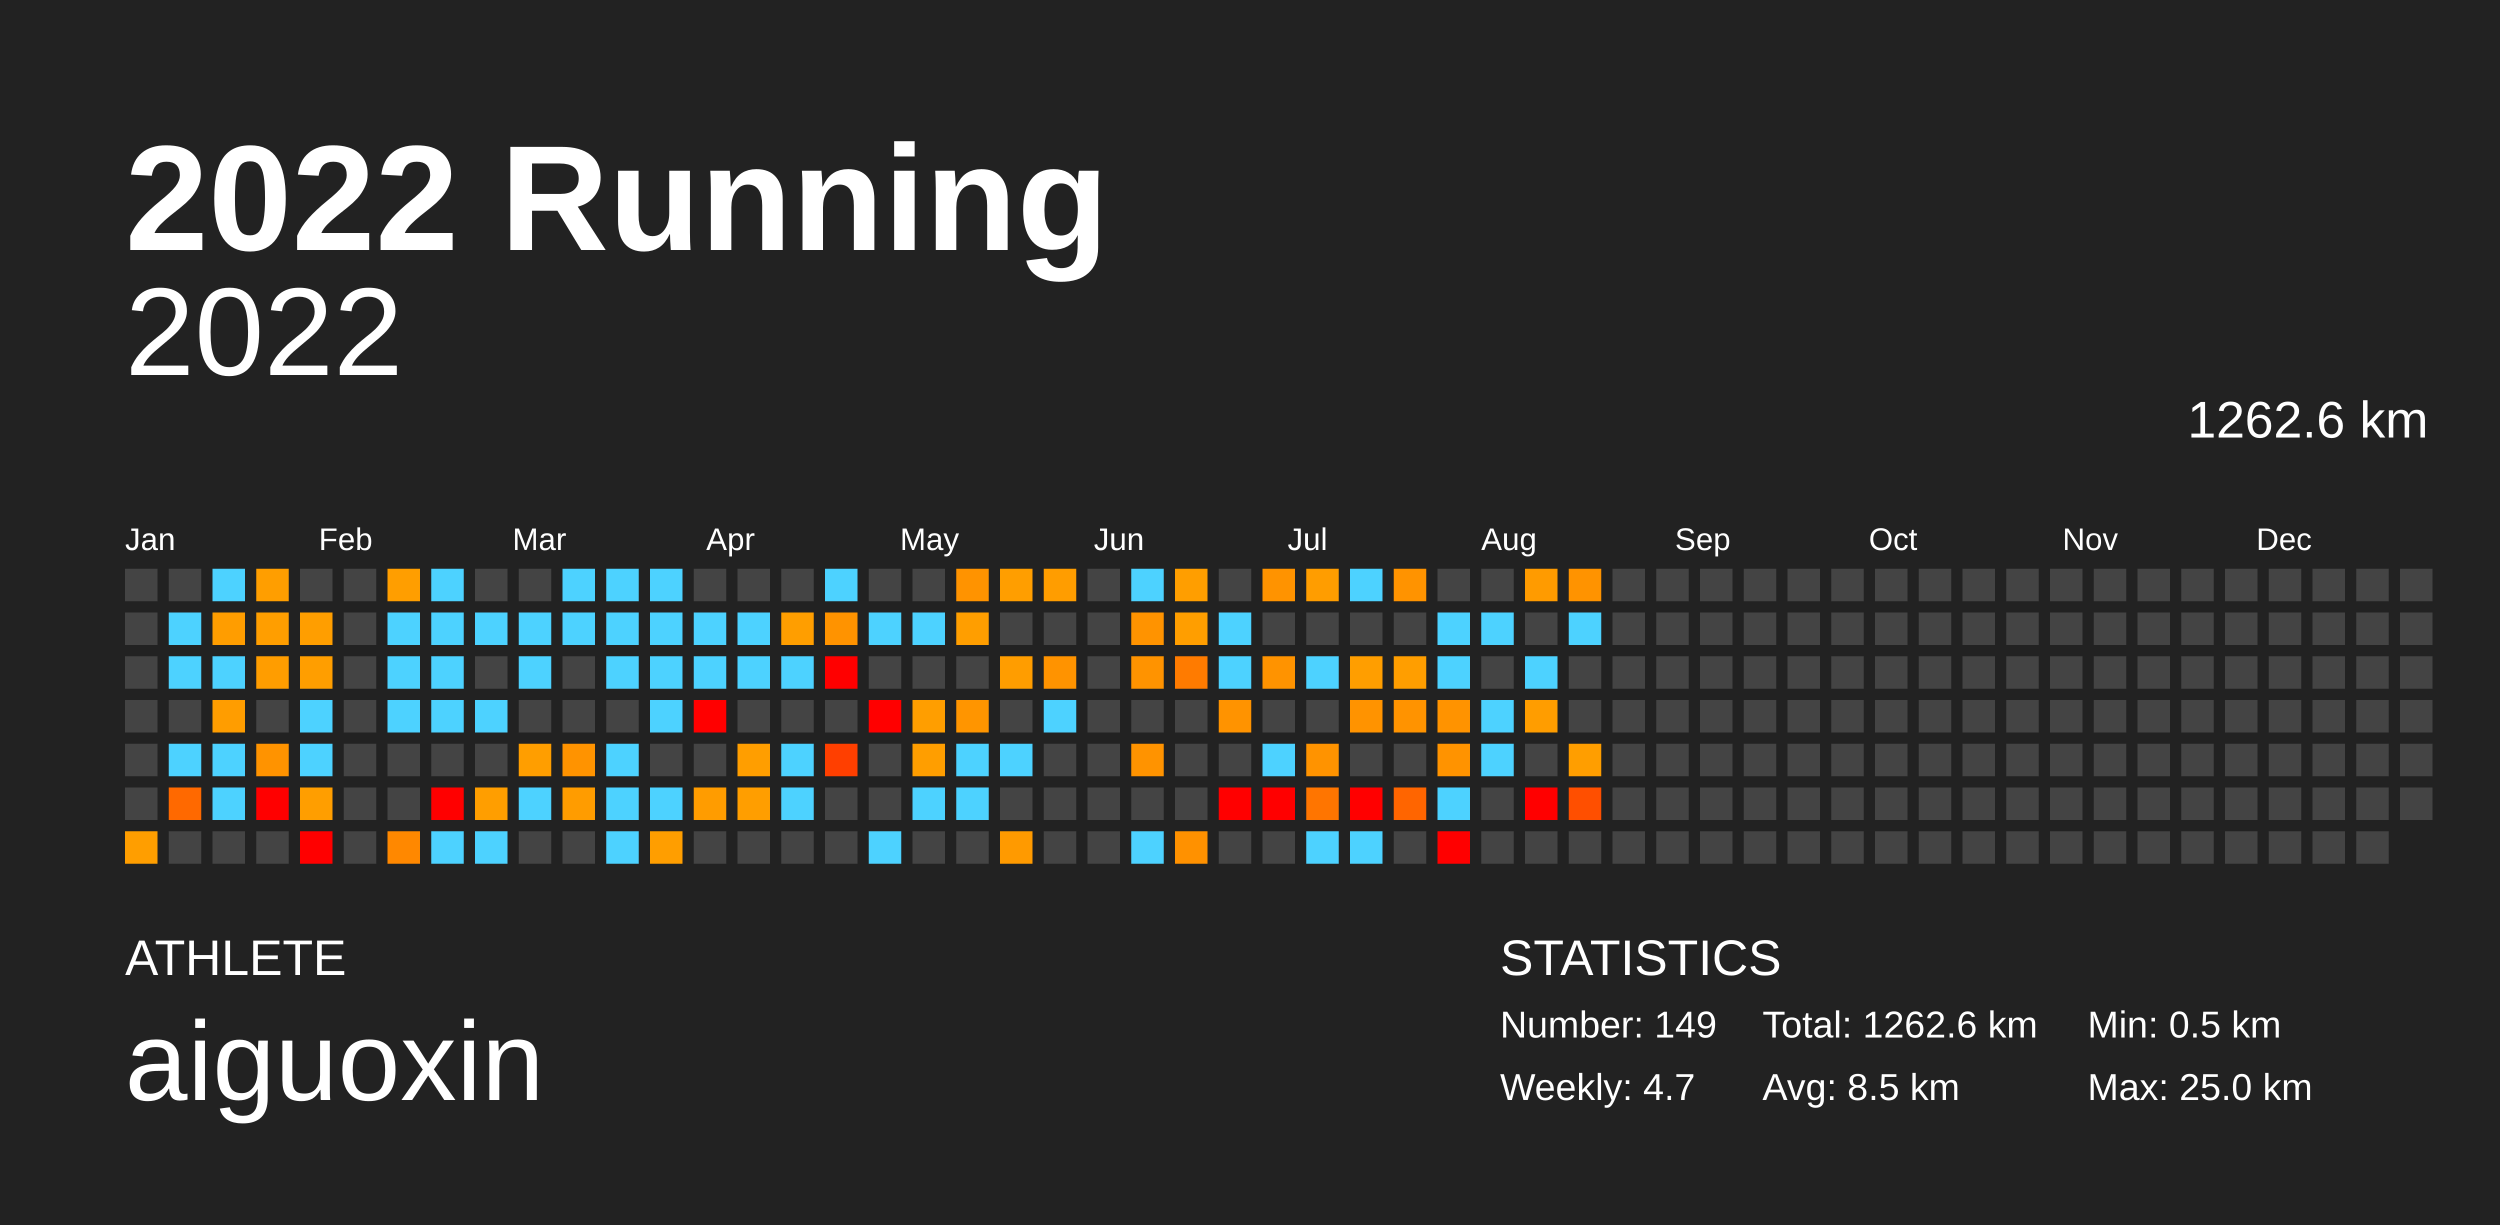
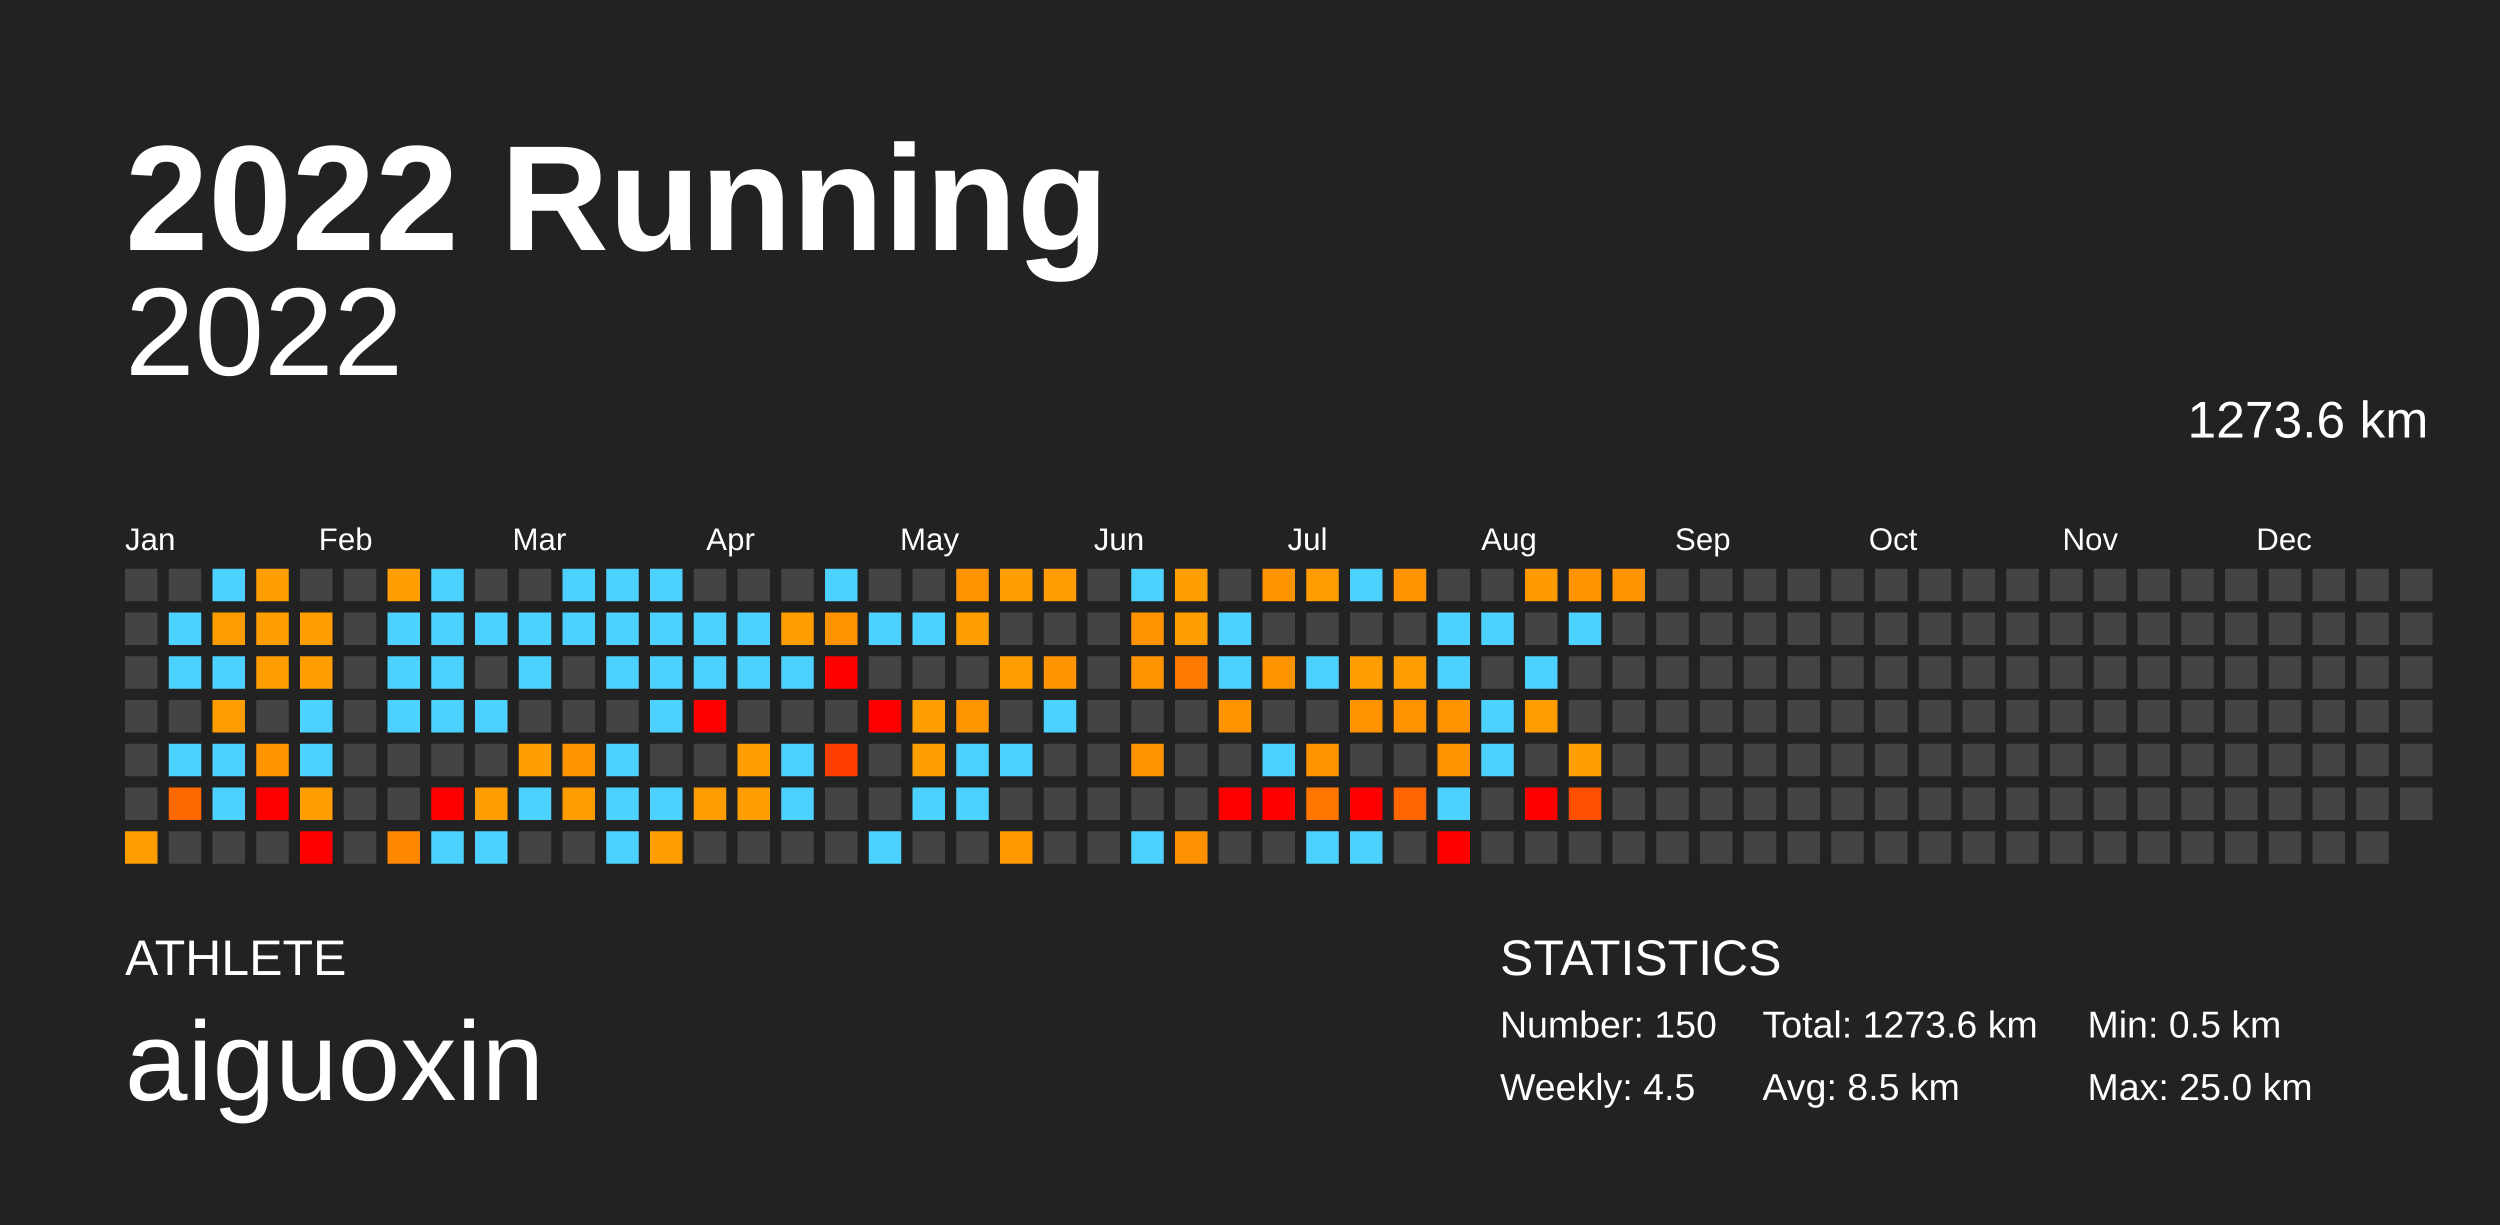
<svg xmlns="http://www.w3.org/2000/svg" baseProfile="full" height="98mm" version="1.1" viewBox="0,0,200,98" width="200mm">
  <defs />
  <rect fill="#222222" height="98" width="200" x="0" y="0" />
  <text fill="#FFFFFF" style="font-size:12px; font-family:Arial; font-weight:bold;" x="10" y="20">2022 Running</text>
  <text fill="#FFFFFF" style="font-size:4px; font-family:Arial" x="10" y="78">ATHLETE</text>
  <text fill="#FFFFFF" style="font-size:9px; font-family:Arial" x="10" y="88">aiguoxin</text>
  <text fill="#FFFFFF" style="font-size:4px; font-family:Arial" x="120" y="78">STATISTICS</text>
-   <text fill="#FFFFFF" style="font-size:3px; font-family:Arial" x="120" y="83">Number: 149</text>
-   <text fill="#FFFFFF" style="font-size:3px; font-family:Arial" x="120" y="88">Weekly: 4.7</text>
-   <text fill="#FFFFFF" style="font-size:3px; font-family:Arial" x="141" y="83">Total: 1262.6 km</text>
+   <text fill="#FFFFFF" style="font-size:3px; font-family:Arial" x="120" y="83">Number: 150</text>
+   <text fill="#FFFFFF" style="font-size:3px; font-family:Arial" x="120" y="88">Weekly: 4.5</text>
+   <text fill="#FFFFFF" style="font-size:3px; font-family:Arial" x="141" y="83">Total: 1273.6 km</text>
  <text fill="#FFFFFF" style="font-size:3px; font-family:Arial" x="141" y="88">Avg: 8.5 km</text>
  <text fill="#FFFFFF" style="font-size:3px; font-family:Arial" x="167" y="83">Min: 0.5 km</text>
  <text fill="#FFFFFF" style="font-size:3px; font-family:Arial" x="167" y="88">Max: 25.0 km</text>
  <text alignment-baseline="hanging" fill="#FFFFFF" style="font-size:10.0px; font-family:Arial;" x="10" y="30">2022</text>
-   <text alignment-baseline="hanging" fill="#FFFFFF" style="font-size:4.125px; font-family:Arial;" x="175" y="35">1262.6 km</text>
+   <text alignment-baseline="hanging" fill="#FFFFFF" style="font-size:4.125px; font-family:Arial;" x="175" y="35">1273.6 km</text>
  <text fill="#FFFFFF" style="font-size:2.5px; font-family:Arial" x="10.0" y="44">Jan</text>
  <text fill="#FFFFFF" style="font-size:2.5px; font-family:Arial" x="25.5" y="44">Feb</text>
  <text fill="#FFFFFF" style="font-size:2.5px; font-family:Arial" x="41.0" y="44">Mar</text>
  <text fill="#FFFFFF" style="font-size:2.5px; font-family:Arial" x="56.5" y="44">Apr</text>
  <text fill="#FFFFFF" style="font-size:2.5px; font-family:Arial" x="72.0" y="44">May</text>
  <text fill="#FFFFFF" style="font-size:2.5px; font-family:Arial" x="87.5" y="44">Jun</text>
  <text fill="#FFFFFF" style="font-size:2.5px; font-family:Arial" x="103.0" y="44">Jul</text>
  <text fill="#FFFFFF" style="font-size:2.5px; font-family:Arial" x="118.5" y="44">Aug</text>
  <text fill="#FFFFFF" style="font-size:2.5px; font-family:Arial" x="134.0" y="44">Sep</text>
  <text fill="#FFFFFF" style="font-size:2.5px; font-family:Arial" x="149.5" y="44">Oct</text>
  <text fill="#FFFFFF" style="font-size:2.5px; font-family:Arial" x="165.0" y="44">Nov</text>
  <text fill="#FFFFFF" style="font-size:2.5px; font-family:Arial" x="180.5" y="44">Dec</text>
  <rect fill="#444444" height="2.6" width="2.6" x="10.0" y="45.5" />
  <rect fill="#444444" height="2.6" width="2.6" x="10.0" y="49.0" />
  <rect fill="#444444" height="2.6" width="2.6" x="10.0" y="52.5" />
  <rect fill="#444444" height="2.6" width="2.6" x="10.0" y="56.0" />
  <rect fill="#444444" height="2.6" width="2.6" x="10.0" y="59.5" />
  <rect fill="#444444" height="2.6" width="2.6" x="10.0" y="63.0" />
  <rect fill="#ff9e00" height="2.6" width="2.6" x="10.0" y="66.5" />
  <rect fill="#444444" height="2.6" width="2.6" x="13.5" y="45.5" />
  <rect fill="#4dd2ff" height="2.6" width="2.6" x="13.5" y="49.0" />
  <rect fill="#4dd2ff" height="2.6" width="2.6" x="13.5" y="52.5" />
  <rect fill="#444444" height="2.6" width="2.6" x="13.5" y="56.0" />
  <rect fill="#4dd2ff" height="2.6" width="2.6" x="13.5" y="59.5" />
  <rect fill="#ff6900" height="2.6" width="2.6" x="13.5" y="63.0" />
  <rect fill="#444444" height="2.6" width="2.6" x="13.5" y="66.5" />
  <rect fill="#4dd2ff" height="2.6" width="2.6" x="17.0" y="45.5" />
  <rect fill="#ff9d00" height="2.6" width="2.6" x="17.0" y="49.0" />
  <rect fill="#4dd2ff" height="2.6" width="2.6" x="17.0" y="52.5" />
  <rect fill="#ff9d00" height="2.6" width="2.6" x="17.0" y="56.0" />
  <rect fill="#4dd2ff" height="2.6" width="2.6" x="17.0" y="59.5" />
  <rect fill="#4dd2ff" height="2.6" width="2.6" x="17.0" y="63.0" />
  <rect fill="#444444" height="2.6" width="2.6" x="17.0" y="66.5" />
  <rect fill="#ff9e00" height="2.6" width="2.6" x="20.5" y="45.5" />
  <rect fill="#ff9e00" height="2.6" width="2.6" x="20.5" y="49.0" />
  <rect fill="#ff9d00" height="2.6" width="2.6" x="20.5" y="52.5" />
  <rect fill="#444444" height="2.6" width="2.6" x="20.5" y="56.0" />
  <rect fill="#ff9300" height="2.6" width="2.6" x="20.5" y="59.5" />
  <rect fill="red" height="2.6" width="2.6" x="20.5" y="63.0" />
  <rect fill="#444444" height="2.6" width="2.6" x="20.5" y="66.5" />
  <rect fill="#444444" height="2.6" width="2.6" x="24.0" y="45.5" />
  <rect fill="#ff9e00" height="2.6" width="2.6" x="24.0" y="49.0" />
  <rect fill="#ff9e00" height="2.6" width="2.6" x="24.0" y="52.5" />
  <rect fill="#4dd2ff" height="2.6" width="2.6" x="24.0" y="56.0" />
  <rect fill="#4dd2ff" height="2.6" width="2.6" x="24.0" y="59.5" />
  <rect fill="#ff9e00" height="2.6" width="2.6" x="24.0" y="63.0" />
  <rect fill="red" height="2.6" width="2.6" x="24.0" y="66.5" />
  <rect fill="#444444" height="2.6" width="2.6" x="27.5" y="45.5" />
  <rect fill="#444444" height="2.6" width="2.6" x="27.5" y="49.0" />
  <rect fill="#444444" height="2.6" width="2.6" x="27.5" y="52.5" />
  <rect fill="#444444" height="2.6" width="2.6" x="27.5" y="56.0" />
  <rect fill="#444444" height="2.6" width="2.6" x="27.5" y="59.5" />
  <rect fill="#444444" height="2.6" width="2.6" x="27.5" y="63.0" />
  <rect fill="#444444" height="2.6" width="2.6" x="27.5" y="66.5" />
  <rect fill="#ff9e00" height="2.6" width="2.6" x="31.0" y="45.5" />
  <rect fill="#4dd2ff" height="2.6" width="2.6" x="31.0" y="49.0" />
  <rect fill="#4dd2ff" height="2.6" width="2.6" x="31.0" y="52.5" />
  <rect fill="#4dd2ff" height="2.6" width="2.6" x="31.0" y="56.0" />
  <rect fill="#444444" height="2.6" width="2.6" x="31.0" y="59.5" />
  <rect fill="#444444" height="2.6" width="2.6" x="31.0" y="63.0" />
  <rect fill="#ff8800" height="2.6" width="2.6" x="31.0" y="66.5" />
  <rect fill="#4dd2ff" height="2.6" width="2.6" x="34.5" y="45.5" />
  <rect fill="#4dd2ff" height="2.6" width="2.6" x="34.5" y="49.0" />
  <rect fill="#4dd2ff" height="2.6" width="2.6" x="34.5" y="52.5" />
  <rect fill="#4dd2ff" height="2.6" width="2.6" x="34.5" y="56.0" />
  <rect fill="#444444" height="2.6" width="2.6" x="34.5" y="59.5" />
  <rect fill="red" height="2.6" width="2.6" x="34.5" y="63.0" />
  <rect fill="#4dd2ff" height="2.6" width="2.6" x="34.5" y="66.5" />
  <rect fill="#444444" height="2.6" width="2.6" x="38.0" y="45.5" />
  <rect fill="#4dd2ff" height="2.6" width="2.6" x="38.0" y="49.0" />
  <rect fill="#444444" height="2.6" width="2.6" x="38.0" y="52.5" />
  <rect fill="#4dd2ff" height="2.6" width="2.6" x="38.0" y="56.0" />
  <rect fill="#444444" height="2.6" width="2.6" x="38.0" y="59.5" />
  <rect fill="#ff9e00" height="2.6" width="2.6" x="38.0" y="63.0" />
  <rect fill="#4dd2ff" height="2.6" width="2.6" x="38.0" y="66.5" />
  <rect fill="#444444" height="2.6" width="2.6" x="41.5" y="45.5" />
  <rect fill="#4dd2ff" height="2.6" width="2.6" x="41.5" y="49.0" />
  <rect fill="#4dd2ff" height="2.6" width="2.6" x="41.5" y="52.5" />
  <rect fill="#444444" height="2.6" width="2.6" x="41.5" y="56.0" />
  <rect fill="#ff9e00" height="2.6" width="2.6" x="41.5" y="59.5" />
  <rect fill="#4dd2ff" height="2.6" width="2.6" x="41.5" y="63.0" />
  <rect fill="#444444" height="2.6" width="2.6" x="41.5" y="66.5" />
  <rect fill="#4dd2ff" height="2.6" width="2.6" x="45.0" y="45.5" />
  <rect fill="#4dd2ff" height="2.6" width="2.6" x="45.0" y="49.0" />
  <rect fill="#444444" height="2.6" width="2.6" x="45.0" y="52.5" />
  <rect fill="#444444" height="2.6" width="2.6" x="45.0" y="56.0" />
  <rect fill="#ff9300" height="2.6" width="2.6" x="45.0" y="59.5" />
  <rect fill="#ff9c00" height="2.6" width="2.6" x="45.0" y="63.0" />
  <rect fill="#444444" height="2.6" width="2.6" x="45.0" y="66.5" />
  <rect fill="#4dd2ff" height="2.6" width="2.6" x="48.5" y="45.5" />
  <rect fill="#4dd2ff" height="2.6" width="2.6" x="48.5" y="49.0" />
  <rect fill="#4dd2ff" height="2.6" width="2.6" x="48.5" y="52.5" />
  <rect fill="#444444" height="2.6" width="2.6" x="48.5" y="56.0" />
  <rect fill="#4dd2ff" height="2.6" width="2.6" x="48.5" y="59.5" />
  <rect fill="#4dd2ff" height="2.6" width="2.6" x="48.5" y="63.0" />
  <rect fill="#4dd2ff" height="2.6" width="2.6" x="48.5" y="66.5" />
  <rect fill="#4dd2ff" height="2.6" width="2.6" x="52.0" y="45.5" />
  <rect fill="#4dd2ff" height="2.6" width="2.6" x="52.0" y="49.0" />
  <rect fill="#4dd2ff" height="2.6" width="2.6" x="52.0" y="52.5" />
  <rect fill="#4dd2ff" height="2.6" width="2.6" x="52.0" y="56.0" />
  <rect fill="#444444" height="2.6" width="2.6" x="52.0" y="59.5" />
  <rect fill="#4dd2ff" height="2.6" width="2.6" x="52.0" y="63.0" />
  <rect fill="#ff9e00" height="2.6" width="2.6" x="52.0" y="66.5" />
  <rect fill="#444444" height="2.6" width="2.6" x="55.5" y="45.5" />
  <rect fill="#4dd2ff" height="2.6" width="2.6" x="55.5" y="49.0" />
  <rect fill="#4dd2ff" height="2.6" width="2.6" x="55.5" y="52.5" />
  <rect fill="red" height="2.6" width="2.6" x="55.5" y="56.0" />
  <rect fill="#444444" height="2.6" width="2.6" x="55.5" y="59.5" />
  <rect fill="#ff9c00" height="2.6" width="2.6" x="55.5" y="63.0" />
  <rect fill="#444444" height="2.6" width="2.6" x="55.5" y="66.5" />
  <rect fill="#444444" height="2.6" width="2.6" x="59.0" y="45.5" />
  <rect fill="#4dd2ff" height="2.6" width="2.6" x="59.0" y="49.0" />
  <rect fill="#4dd2ff" height="2.6" width="2.6" x="59.0" y="52.5" />
  <rect fill="#444444" height="2.6" width="2.6" x="59.0" y="56.0" />
  <rect fill="#ff9e00" height="2.6" width="2.6" x="59.0" y="59.5" />
  <rect fill="#ff9e00" height="2.6" width="2.6" x="59.0" y="63.0" />
  <rect fill="#444444" height="2.6" width="2.6" x="59.0" y="66.5" />
  <rect fill="#444444" height="2.6" width="2.6" x="62.5" y="45.5" />
  <rect fill="#ff9e00" height="2.6" width="2.6" x="62.5" y="49.0" />
  <rect fill="#4dd2ff" height="2.6" width="2.6" x="62.5" y="52.5" />
  <rect fill="#444444" height="2.6" width="2.6" x="62.5" y="56.0" />
  <rect fill="#4dd2ff" height="2.6" width="2.6" x="62.5" y="59.5" />
  <rect fill="#4dd2ff" height="2.6" width="2.6" x="62.5" y="63.0" />
  <rect fill="#444444" height="2.6" width="2.6" x="62.5" y="66.5" />
  <rect fill="#4dd2ff" height="2.6" width="2.6" x="66.0" y="45.5" />
  <rect fill="#ff9300" height="2.6" width="2.6" x="66.0" y="49.0" />
  <rect fill="red" height="2.6" width="2.6" x="66.0" y="52.5" />
  <rect fill="#444444" height="2.6" width="2.6" x="66.0" y="56.0" />
  <rect fill="#ff3f00" height="2.6" width="2.6" x="66.0" y="59.5" />
  <rect fill="#444444" height="2.6" width="2.6" x="66.0" y="63.0" />
  <rect fill="#444444" height="2.6" width="2.6" x="66.0" y="66.5" />
  <rect fill="#444444" height="2.6" width="2.6" x="69.5" y="45.5" />
  <rect fill="#4dd2ff" height="2.6" width="2.6" x="69.5" y="49.0" />
  <rect fill="#444444" height="2.6" width="2.6" x="69.5" y="52.5" />
  <rect fill="red" height="2.6" width="2.6" x="69.5" y="56.0" />
  <rect fill="#444444" height="2.6" width="2.6" x="69.5" y="59.5" />
  <rect fill="#444444" height="2.6" width="2.6" x="69.5" y="63.0" />
  <rect fill="#4dd2ff" height="2.6" width="2.6" x="69.5" y="66.5" />
  <rect fill="#444444" height="2.6" width="2.6" x="73.0" y="45.5" />
  <rect fill="#4dd2ff" height="2.6" width="2.6" x="73.0" y="49.0" />
  <rect fill="#444444" height="2.6" width="2.6" x="73.0" y="52.5" />
  <rect fill="#ff9e00" height="2.6" width="2.6" x="73.0" y="56.0" />
  <rect fill="#ff9e00" height="2.6" width="2.6" x="73.0" y="59.5" />
  <rect fill="#4dd2ff" height="2.6" width="2.6" x="73.0" y="63.0" />
  <rect fill="#444444" height="2.6" width="2.6" x="73.0" y="66.5" />
  <rect fill="#ff9300" height="2.6" width="2.6" x="76.5" y="45.5" />
  <rect fill="#ff9e00" height="2.6" width="2.6" x="76.5" y="49.0" />
  <rect fill="#444444" height="2.6" width="2.6" x="76.5" y="52.5" />
  <rect fill="#ff9500" height="2.6" width="2.6" x="76.5" y="56.0" />
  <rect fill="#4dd2ff" height="2.6" width="2.6" x="76.5" y="59.5" />
  <rect fill="#4dd2ff" height="2.6" width="2.6" x="76.5" y="63.0" />
  <rect fill="#444444" height="2.6" width="2.6" x="76.5" y="66.5" />
  <rect fill="#ff9e00" height="2.6" width="2.6" x="80.0" y="45.5" />
  <rect fill="#444444" height="2.6" width="2.6" x="80.0" y="49.0" />
  <rect fill="#ff9d00" height="2.6" width="2.6" x="80.0" y="52.5" />
  <rect fill="#444444" height="2.6" width="2.6" x="80.0" y="56.0" />
  <rect fill="#4dd2ff" height="2.6" width="2.6" x="80.0" y="59.5" />
  <rect fill="#444444" height="2.6" width="2.6" x="80.0" y="63.0" />
  <rect fill="#ff9a00" height="2.6" width="2.6" x="80.0" y="66.5" />
  <rect fill="#ff9d00" height="2.6" width="2.6" x="83.5" y="45.5" />
  <rect fill="#444444" height="2.6" width="2.6" x="83.5" y="49.0" />
  <rect fill="#ff9300" height="2.6" width="2.6" x="83.5" y="52.5" />
  <rect fill="#4dd2ff" height="2.6" width="2.6" x="83.5" y="56.0" />
  <rect fill="#444444" height="2.6" width="2.6" x="83.5" y="59.5" />
  <rect fill="#444444" height="2.6" width="2.6" x="83.5" y="63.0" />
  <rect fill="#444444" height="2.6" width="2.6" x="83.5" y="66.5" />
  <rect fill="#444444" height="2.6" width="2.6" x="87.0" y="45.5" />
  <rect fill="#444444" height="2.6" width="2.6" x="87.0" y="49.0" />
  <rect fill="#444444" height="2.6" width="2.6" x="87.0" y="52.5" />
  <rect fill="#444444" height="2.6" width="2.6" x="87.0" y="56.0" />
  <rect fill="#444444" height="2.6" width="2.6" x="87.0" y="59.5" />
  <rect fill="#444444" height="2.6" width="2.6" x="87.0" y="63.0" />
  <rect fill="#444444" height="2.6" width="2.6" x="87.0" y="66.5" />
  <rect fill="#4dd2ff" height="2.6" width="2.6" x="90.5" y="45.5" />
  <rect fill="#ff9300" height="2.6" width="2.6" x="90.5" y="49.0" />
  <rect fill="#ff9300" height="2.6" width="2.6" x="90.5" y="52.5" />
  <rect fill="#444444" height="2.6" width="2.6" x="90.5" y="56.0" />
  <rect fill="#ff9300" height="2.6" width="2.6" x="90.5" y="59.5" />
  <rect fill="#444444" height="2.6" width="2.6" x="90.5" y="63.0" />
  <rect fill="#4dd2ff" height="2.6" width="2.6" x="90.5" y="66.5" />
  <rect fill="#ff9e00" height="2.6" width="2.6" x="94.0" y="45.5" />
  <rect fill="#ff9e00" height="2.6" width="2.6" x="94.0" y="49.0" />
  <rect fill="#ff7b00" height="2.6" width="2.6" x="94.0" y="52.5" />
  <rect fill="#444444" height="2.6" width="2.6" x="94.0" y="56.0" />
  <rect fill="#444444" height="2.6" width="2.6" x="94.0" y="59.5" />
  <rect fill="#444444" height="2.6" width="2.6" x="94.0" y="63.0" />
  <rect fill="#ff9100" height="2.6" width="2.6" x="94.0" y="66.5" />
  <rect fill="#444444" height="2.6" width="2.6" x="97.5" y="45.5" />
  <rect fill="#4dd2ff" height="2.6" width="2.6" x="97.5" y="49.0" />
  <rect fill="#4dd2ff" height="2.6" width="2.6" x="97.5" y="52.5" />
  <rect fill="#ff9300" height="2.6" width="2.6" x="97.5" y="56.0" />
  <rect fill="#444444" height="2.6" width="2.6" x="97.5" y="59.5" />
  <rect fill="red" height="2.6" width="2.6" x="97.5" y="63.0" />
  <rect fill="#444444" height="2.6" width="2.6" x="97.5" y="66.5" />
  <rect fill="#ff9300" height="2.6" width="2.6" x="101.0" y="45.5" />
  <rect fill="#444444" height="2.6" width="2.6" x="101.0" y="49.0" />
  <rect fill="#ff9300" height="2.6" width="2.6" x="101.0" y="52.5" />
  <rect fill="#444444" height="2.6" width="2.6" x="101.0" y="56.0" />
  <rect fill="#4dd2ff" height="2.6" width="2.6" x="101.0" y="59.5" />
  <rect fill="red" height="2.6" width="2.6" x="101.0" y="63.0" />
  <rect fill="#444444" height="2.6" width="2.6" x="101.0" y="66.5" />
  <rect fill="#ff9d00" height="2.6" width="2.6" x="104.5" y="45.5" />
  <rect fill="#444444" height="2.6" width="2.6" x="104.5" y="49.0" />
  <rect fill="#4dd2ff" height="2.6" width="2.6" x="104.5" y="52.5" />
  <rect fill="#444444" height="2.6" width="2.6" x="104.5" y="56.0" />
  <rect fill="#ff9300" height="2.6" width="2.6" x="104.5" y="59.5" />
  <rect fill="#ff7500" height="2.6" width="2.6" x="104.5" y="63.0" />
  <rect fill="#4dd2ff" height="2.6" width="2.6" x="104.5" y="66.5" />
  <rect fill="#4dd2ff" height="2.6" width="2.6" x="108.0" y="45.5" />
  <rect fill="#444444" height="2.6" width="2.6" x="108.0" y="49.0" />
  <rect fill="#ff9e00" height="2.6" width="2.6" x="108.0" y="52.5" />
  <rect fill="#ff9300" height="2.6" width="2.6" x="108.0" y="56.0" />
  <rect fill="#444444" height="2.6" width="2.6" x="108.0" y="59.5" />
  <rect fill="red" height="2.6" width="2.6" x="108.0" y="63.0" />
  <rect fill="#4dd2ff" height="2.6" width="2.6" x="108.0" y="66.5" />
  <rect fill="#ff9300" height="2.6" width="2.6" x="111.5" y="45.5" />
  <rect fill="#444444" height="2.6" width="2.6" x="111.5" y="49.0" />
  <rect fill="#ff9e00" height="2.6" width="2.6" x="111.5" y="52.5" />
  <rect fill="#ff9300" height="2.6" width="2.6" x="111.5" y="56.0" />
  <rect fill="#444444" height="2.6" width="2.6" x="111.5" y="59.5" />
  <rect fill="#ff6500" height="2.6" width="2.6" x="111.5" y="63.0" />
  <rect fill="#444444" height="2.6" width="2.6" x="111.5" y="66.5" />
  <rect fill="#444444" height="2.6" width="2.6" x="115.0" y="45.5" />
  <rect fill="#4dd2ff" height="2.6" width="2.6" x="115.0" y="49.0" />
  <rect fill="#4dd2ff" height="2.6" width="2.6" x="115.0" y="52.5" />
  <rect fill="#ff9300" height="2.6" width="2.6" x="115.0" y="56.0" />
  <rect fill="#ff9300" height="2.6" width="2.6" x="115.0" y="59.5" />
  <rect fill="#4dd2ff" height="2.6" width="2.6" x="115.0" y="63.0" />
  <rect fill="red" height="2.6" width="2.6" x="115.0" y="66.5" />
  <rect fill="#444444" height="2.6" width="2.6" x="118.5" y="45.5" />
  <rect fill="#4dd2ff" height="2.6" width="2.6" x="118.5" y="49.0" />
  <rect fill="#444444" height="2.6" width="2.6" x="118.5" y="52.5" />
  <rect fill="#4dd2ff" height="2.6" width="2.6" x="118.5" y="56.0" />
  <rect fill="#4dd2ff" height="2.6" width="2.6" x="118.5" y="59.5" />
  <rect fill="#444444" height="2.6" width="2.6" x="118.5" y="63.0" />
  <rect fill="#444444" height="2.6" width="2.6" x="118.5" y="66.5" />
  <rect fill="#ff9b00" height="2.6" width="2.6" x="122.0" y="45.5" />
  <rect fill="#444444" height="2.6" width="2.6" x="122.0" y="49.0" />
  <rect fill="#4dd2ff" height="2.6" width="2.6" x="122.0" y="52.5" />
  <rect fill="#ff9d00" height="2.6" width="2.6" x="122.0" y="56.0" />
  <rect fill="#444444" height="2.6" width="2.6" x="122.0" y="59.5" />
  <rect fill="red" height="2.6" width="2.6" x="122.0" y="63.0" />
  <rect fill="#444444" height="2.6" width="2.6" x="122.0" y="66.5" />
  <rect fill="#ff9300" height="2.6" width="2.6" x="125.5" y="45.5" />
  <rect fill="#4dd2ff" height="2.6" width="2.6" x="125.5" y="49.0" />
  <rect fill="#444444" height="2.6" width="2.6" x="125.5" y="52.5" />
  <rect fill="#444444" height="2.6" width="2.6" x="125.5" y="56.0" />
  <rect fill="#ff9e00" height="2.6" width="2.6" x="125.5" y="59.5" />
  <rect fill="#ff4f00" height="2.6" width="2.6" x="125.5" y="63.0" />
  <rect fill="#444444" height="2.6" width="2.6" x="125.5" y="66.5" />
-   <rect fill="#444444" height="2.6" width="2.6" x="129.0" y="45.5" />
+   <rect fill="#ff9300" height="2.6" width="2.6" x="129.0" y="45.5" />
  <rect fill="#444444" height="2.6" width="2.6" x="129.0" y="49.0" />
  <rect fill="#444444" height="2.6" width="2.6" x="129.0" y="52.5" />
  <rect fill="#444444" height="2.6" width="2.6" x="129.0" y="56.0" />
  <rect fill="#444444" height="2.6" width="2.6" x="129.0" y="59.5" />
  <rect fill="#444444" height="2.6" width="2.6" x="129.0" y="63.0" />
  <rect fill="#444444" height="2.6" width="2.6" x="129.0" y="66.5" />
  <rect fill="#444444" height="2.6" width="2.6" x="132.5" y="45.5" />
  <rect fill="#444444" height="2.6" width="2.6" x="132.5" y="49.0" />
  <rect fill="#444444" height="2.6" width="2.6" x="132.5" y="52.5" />
  <rect fill="#444444" height="2.6" width="2.6" x="132.5" y="56.0" />
  <rect fill="#444444" height="2.6" width="2.6" x="132.5" y="59.5" />
  <rect fill="#444444" height="2.6" width="2.6" x="132.5" y="63.0" />
  <rect fill="#444444" height="2.6" width="2.6" x="132.5" y="66.5" />
  <rect fill="#444444" height="2.6" width="2.6" x="136.0" y="45.5" />
  <rect fill="#444444" height="2.6" width="2.6" x="136.0" y="49.0" />
  <rect fill="#444444" height="2.6" width="2.6" x="136.0" y="52.5" />
  <rect fill="#444444" height="2.6" width="2.6" x="136.0" y="56.0" />
  <rect fill="#444444" height="2.6" width="2.6" x="136.0" y="59.5" />
  <rect fill="#444444" height="2.6" width="2.6" x="136.0" y="63.0" />
  <rect fill="#444444" height="2.6" width="2.6" x="136.0" y="66.5" />
  <rect fill="#444444" height="2.6" width="2.6" x="139.5" y="45.5" />
  <rect fill="#444444" height="2.6" width="2.6" x="139.5" y="49.0" />
  <rect fill="#444444" height="2.6" width="2.6" x="139.5" y="52.5" />
  <rect fill="#444444" height="2.6" width="2.6" x="139.5" y="56.0" />
  <rect fill="#444444" height="2.6" width="2.6" x="139.5" y="59.5" />
  <rect fill="#444444" height="2.6" width="2.6" x="139.5" y="63.0" />
  <rect fill="#444444" height="2.6" width="2.6" x="139.5" y="66.5" />
  <rect fill="#444444" height="2.6" width="2.6" x="143.0" y="45.5" />
  <rect fill="#444444" height="2.6" width="2.6" x="143.0" y="49.0" />
  <rect fill="#444444" height="2.6" width="2.6" x="143.0" y="52.5" />
  <rect fill="#444444" height="2.6" width="2.6" x="143.0" y="56.0" />
  <rect fill="#444444" height="2.6" width="2.6" x="143.0" y="59.5" />
  <rect fill="#444444" height="2.6" width="2.6" x="143.0" y="63.0" />
  <rect fill="#444444" height="2.6" width="2.6" x="143.0" y="66.5" />
  <rect fill="#444444" height="2.6" width="2.6" x="146.5" y="45.5" />
  <rect fill="#444444" height="2.6" width="2.6" x="146.5" y="49.0" />
  <rect fill="#444444" height="2.6" width="2.6" x="146.5" y="52.5" />
  <rect fill="#444444" height="2.6" width="2.6" x="146.5" y="56.0" />
  <rect fill="#444444" height="2.6" width="2.6" x="146.5" y="59.5" />
  <rect fill="#444444" height="2.6" width="2.6" x="146.5" y="63.0" />
  <rect fill="#444444" height="2.6" width="2.6" x="146.5" y="66.5" />
  <rect fill="#444444" height="2.6" width="2.6" x="150.0" y="45.5" />
  <rect fill="#444444" height="2.6" width="2.6" x="150.0" y="49.0" />
  <rect fill="#444444" height="2.6" width="2.6" x="150.0" y="52.5" />
  <rect fill="#444444" height="2.6" width="2.6" x="150.0" y="56.0" />
  <rect fill="#444444" height="2.6" width="2.6" x="150.0" y="59.5" />
  <rect fill="#444444" height="2.6" width="2.6" x="150.0" y="63.0" />
  <rect fill="#444444" height="2.6" width="2.6" x="150.0" y="66.5" />
  <rect fill="#444444" height="2.6" width="2.6" x="153.5" y="45.5" />
  <rect fill="#444444" height="2.6" width="2.6" x="153.5" y="49.0" />
  <rect fill="#444444" height="2.6" width="2.6" x="153.5" y="52.5" />
  <rect fill="#444444" height="2.6" width="2.6" x="153.5" y="56.0" />
  <rect fill="#444444" height="2.6" width="2.6" x="153.5" y="59.5" />
  <rect fill="#444444" height="2.6" width="2.6" x="153.5" y="63.0" />
  <rect fill="#444444" height="2.6" width="2.6" x="153.5" y="66.5" />
  <rect fill="#444444" height="2.6" width="2.6" x="157.0" y="45.5" />
  <rect fill="#444444" height="2.6" width="2.6" x="157.0" y="49.0" />
  <rect fill="#444444" height="2.6" width="2.6" x="157.0" y="52.5" />
  <rect fill="#444444" height="2.6" width="2.6" x="157.0" y="56.0" />
  <rect fill="#444444" height="2.6" width="2.6" x="157.0" y="59.5" />
  <rect fill="#444444" height="2.6" width="2.6" x="157.0" y="63.0" />
  <rect fill="#444444" height="2.6" width="2.6" x="157.0" y="66.5" />
  <rect fill="#444444" height="2.6" width="2.6" x="160.5" y="45.5" />
  <rect fill="#444444" height="2.6" width="2.6" x="160.5" y="49.0" />
  <rect fill="#444444" height="2.6" width="2.6" x="160.5" y="52.5" />
  <rect fill="#444444" height="2.6" width="2.6" x="160.5" y="56.0" />
  <rect fill="#444444" height="2.6" width="2.6" x="160.5" y="59.5" />
  <rect fill="#444444" height="2.6" width="2.6" x="160.5" y="63.0" />
  <rect fill="#444444" height="2.6" width="2.6" x="160.5" y="66.5" />
  <rect fill="#444444" height="2.6" width="2.6" x="164.0" y="45.5" />
  <rect fill="#444444" height="2.6" width="2.6" x="164.0" y="49.0" />
  <rect fill="#444444" height="2.6" width="2.6" x="164.0" y="52.5" />
  <rect fill="#444444" height="2.6" width="2.6" x="164.0" y="56.0" />
  <rect fill="#444444" height="2.6" width="2.6" x="164.0" y="59.5" />
  <rect fill="#444444" height="2.6" width="2.6" x="164.0" y="63.0" />
  <rect fill="#444444" height="2.6" width="2.6" x="164.0" y="66.5" />
  <rect fill="#444444" height="2.6" width="2.6" x="167.5" y="45.5" />
  <rect fill="#444444" height="2.6" width="2.6" x="167.5" y="49.0" />
  <rect fill="#444444" height="2.6" width="2.6" x="167.5" y="52.5" />
  <rect fill="#444444" height="2.6" width="2.6" x="167.5" y="56.0" />
  <rect fill="#444444" height="2.6" width="2.6" x="167.5" y="59.5" />
  <rect fill="#444444" height="2.6" width="2.6" x="167.5" y="63.0" />
  <rect fill="#444444" height="2.6" width="2.6" x="167.5" y="66.5" />
  <rect fill="#444444" height="2.6" width="2.6" x="171.0" y="45.5" />
  <rect fill="#444444" height="2.6" width="2.6" x="171.0" y="49.0" />
  <rect fill="#444444" height="2.6" width="2.6" x="171.0" y="52.5" />
  <rect fill="#444444" height="2.6" width="2.6" x="171.0" y="56.0" />
  <rect fill="#444444" height="2.6" width="2.6" x="171.0" y="59.5" />
  <rect fill="#444444" height="2.6" width="2.6" x="171.0" y="63.0" />
  <rect fill="#444444" height="2.6" width="2.6" x="171.0" y="66.5" />
  <rect fill="#444444" height="2.6" width="2.6" x="174.5" y="45.5" />
  <rect fill="#444444" height="2.6" width="2.6" x="174.5" y="49.0" />
  <rect fill="#444444" height="2.6" width="2.6" x="174.5" y="52.5" />
  <rect fill="#444444" height="2.6" width="2.6" x="174.5" y="56.0" />
  <rect fill="#444444" height="2.6" width="2.6" x="174.5" y="59.5" />
  <rect fill="#444444" height="2.6" width="2.6" x="174.5" y="63.0" />
  <rect fill="#444444" height="2.6" width="2.6" x="174.5" y="66.5" />
  <rect fill="#444444" height="2.6" width="2.6" x="178.0" y="45.5" />
  <rect fill="#444444" height="2.6" width="2.6" x="178.0" y="49.0" />
  <rect fill="#444444" height="2.6" width="2.6" x="178.0" y="52.5" />
  <rect fill="#444444" height="2.6" width="2.6" x="178.0" y="56.0" />
  <rect fill="#444444" height="2.6" width="2.6" x="178.0" y="59.5" />
  <rect fill="#444444" height="2.6" width="2.6" x="178.0" y="63.0" />
  <rect fill="#444444" height="2.6" width="2.6" x="178.0" y="66.5" />
  <rect fill="#444444" height="2.6" width="2.6" x="181.5" y="45.5" />
  <rect fill="#444444" height="2.6" width="2.6" x="181.5" y="49.0" />
  <rect fill="#444444" height="2.6" width="2.6" x="181.5" y="52.5" />
  <rect fill="#444444" height="2.6" width="2.6" x="181.5" y="56.0" />
  <rect fill="#444444" height="2.6" width="2.6" x="181.5" y="59.5" />
  <rect fill="#444444" height="2.6" width="2.6" x="181.5" y="63.0" />
  <rect fill="#444444" height="2.6" width="2.6" x="181.5" y="66.5" />
  <rect fill="#444444" height="2.6" width="2.6" x="185.0" y="45.5" />
  <rect fill="#444444" height="2.6" width="2.6" x="185.0" y="49.0" />
  <rect fill="#444444" height="2.6" width="2.6" x="185.0" y="52.5" />
  <rect fill="#444444" height="2.6" width="2.6" x="185.0" y="56.0" />
  <rect fill="#444444" height="2.6" width="2.6" x="185.0" y="59.5" />
  <rect fill="#444444" height="2.6" width="2.6" x="185.0" y="63.0" />
  <rect fill="#444444" height="2.6" width="2.6" x="185.0" y="66.5" />
  <rect fill="#444444" height="2.6" width="2.6" x="188.5" y="45.5" />
  <rect fill="#444444" height="2.6" width="2.6" x="188.5" y="49.0" />
  <rect fill="#444444" height="2.6" width="2.6" x="188.5" y="52.5" />
  <rect fill="#444444" height="2.6" width="2.6" x="188.5" y="56.0" />
  <rect fill="#444444" height="2.6" width="2.6" x="188.5" y="59.5" />
  <rect fill="#444444" height="2.6" width="2.6" x="188.5" y="63.0" />
  <rect fill="#444444" height="2.6" width="2.6" x="188.5" y="66.5" />
  <rect fill="#444444" height="2.6" width="2.6" x="192.0" y="45.5" />
  <rect fill="#444444" height="2.6" width="2.6" x="192.0" y="49.0" />
  <rect fill="#444444" height="2.6" width="2.6" x="192.0" y="52.5" />
  <rect fill="#444444" height="2.6" width="2.6" x="192.0" y="56.0" />
  <rect fill="#444444" height="2.6" width="2.6" x="192.0" y="59.5" />
  <rect fill="#444444" height="2.6" width="2.6" x="192.0" y="63.0" />
</svg>
